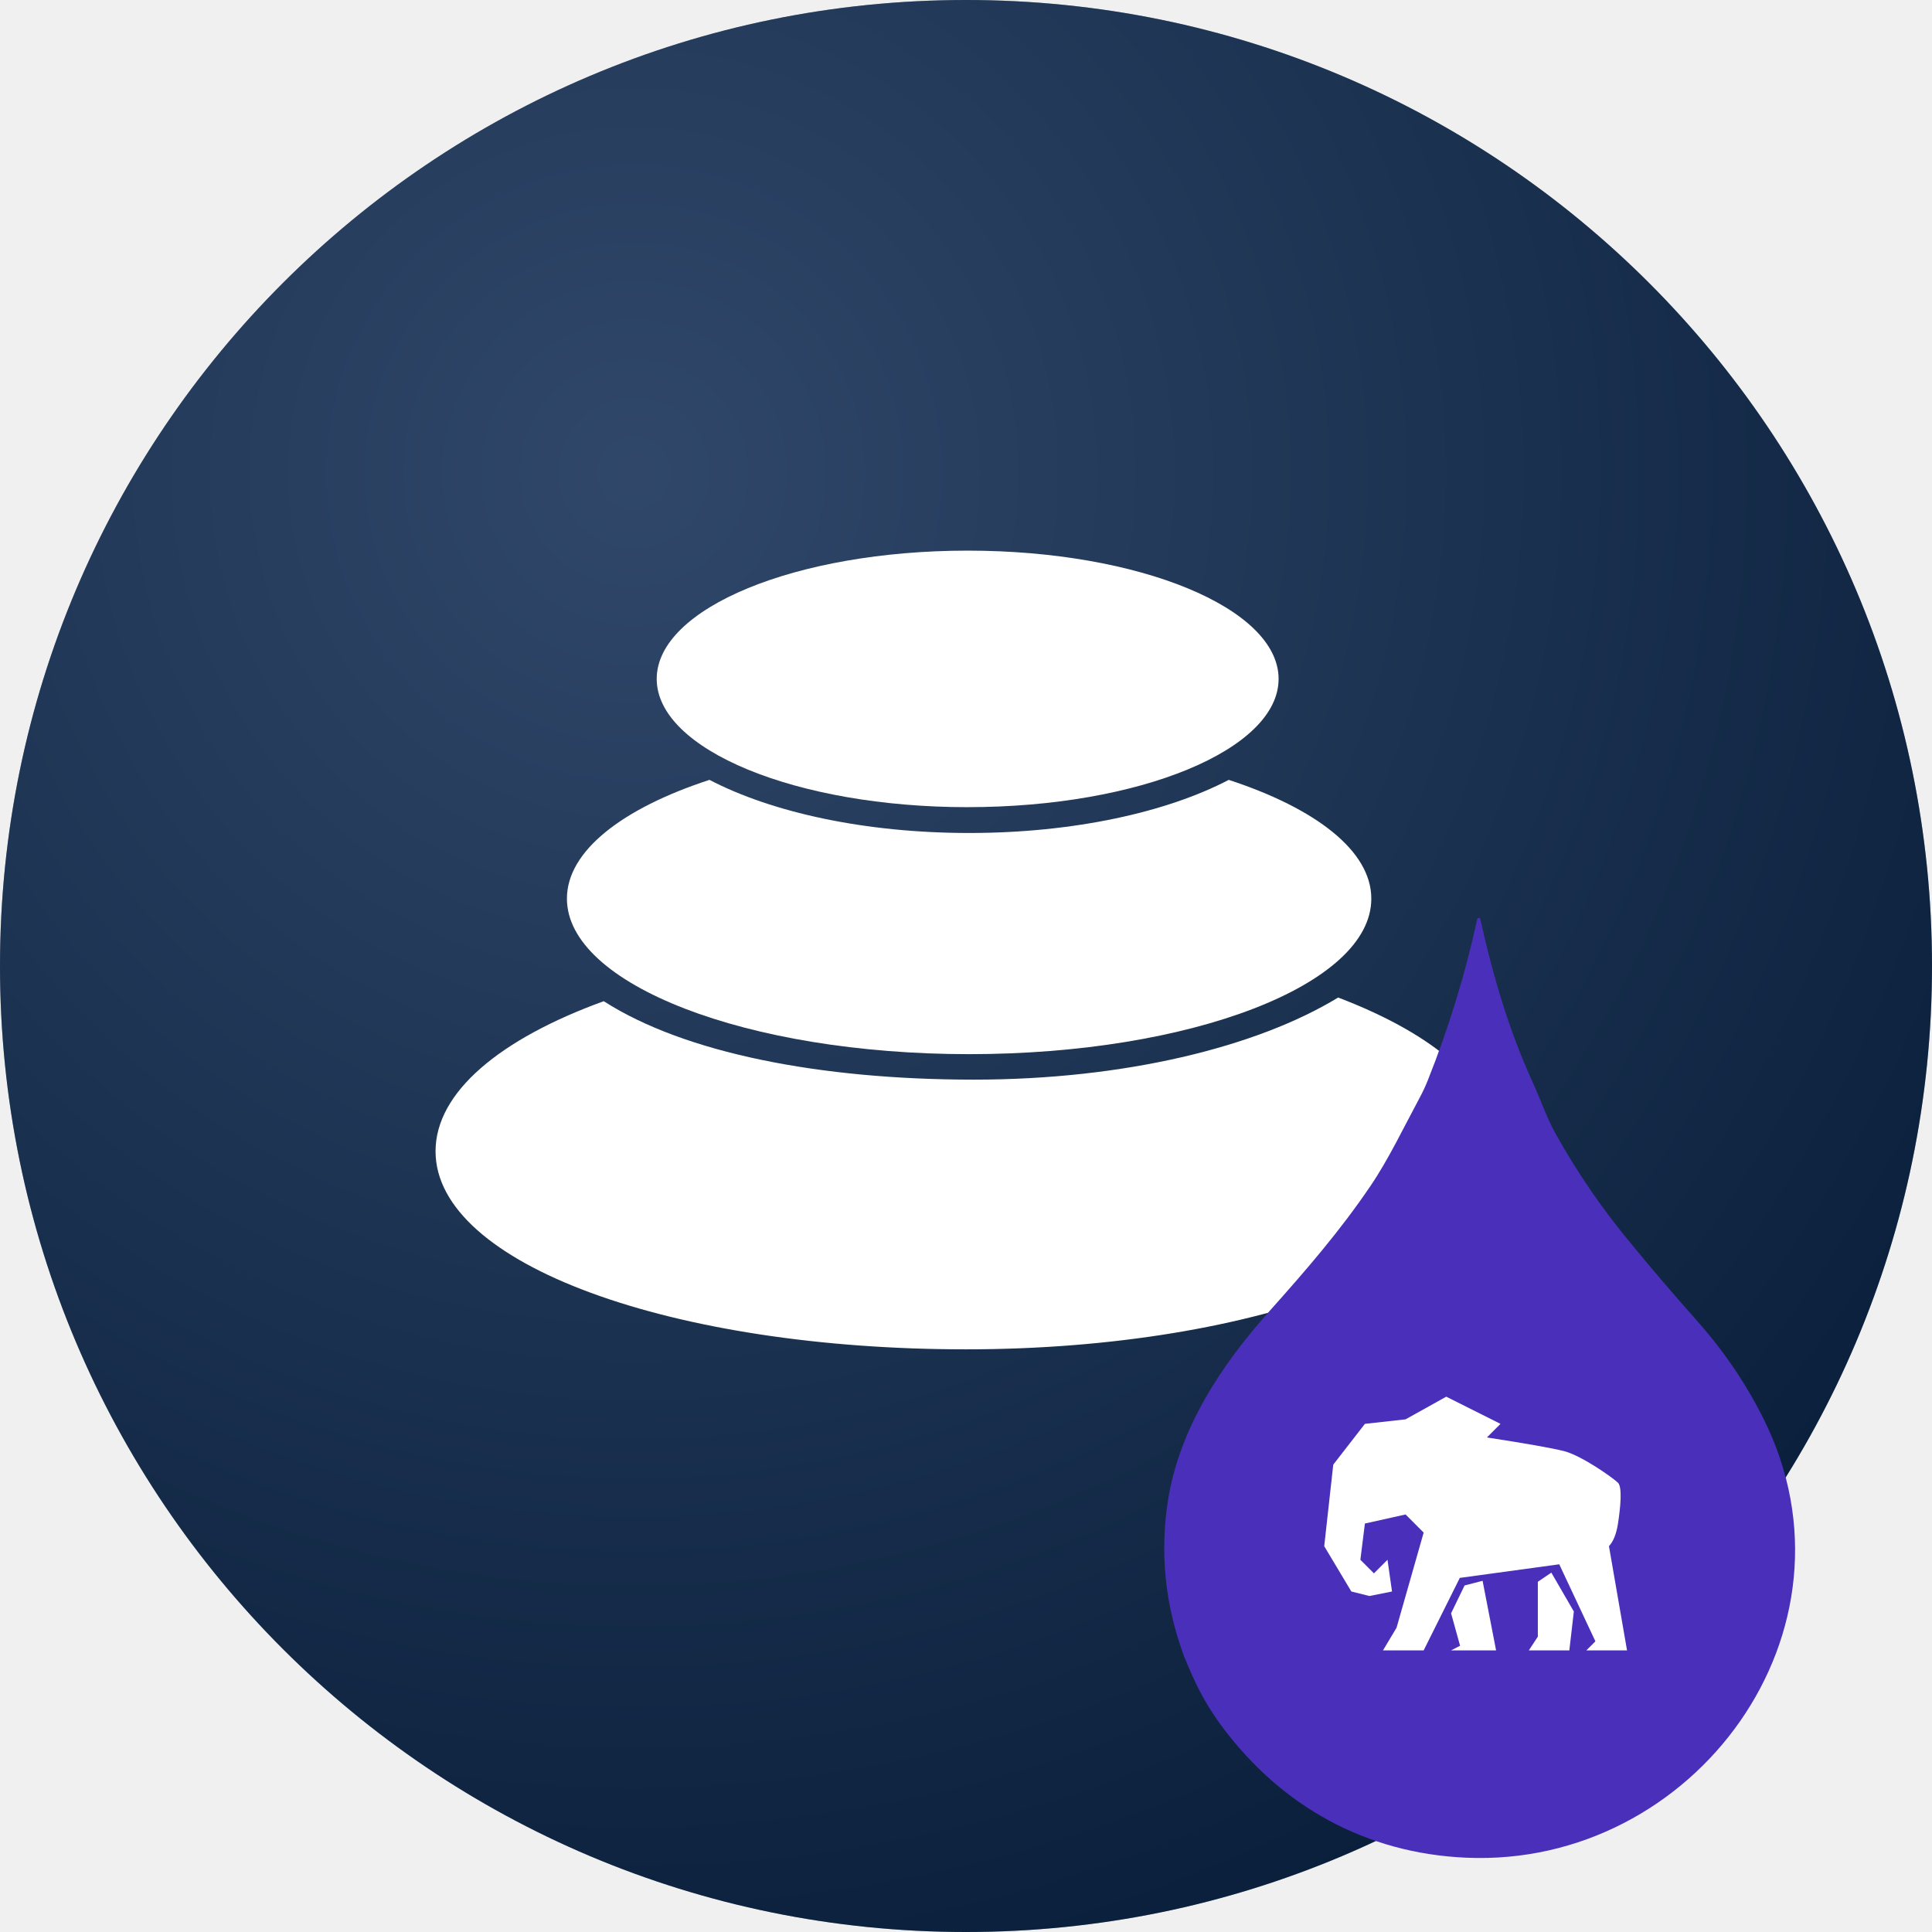
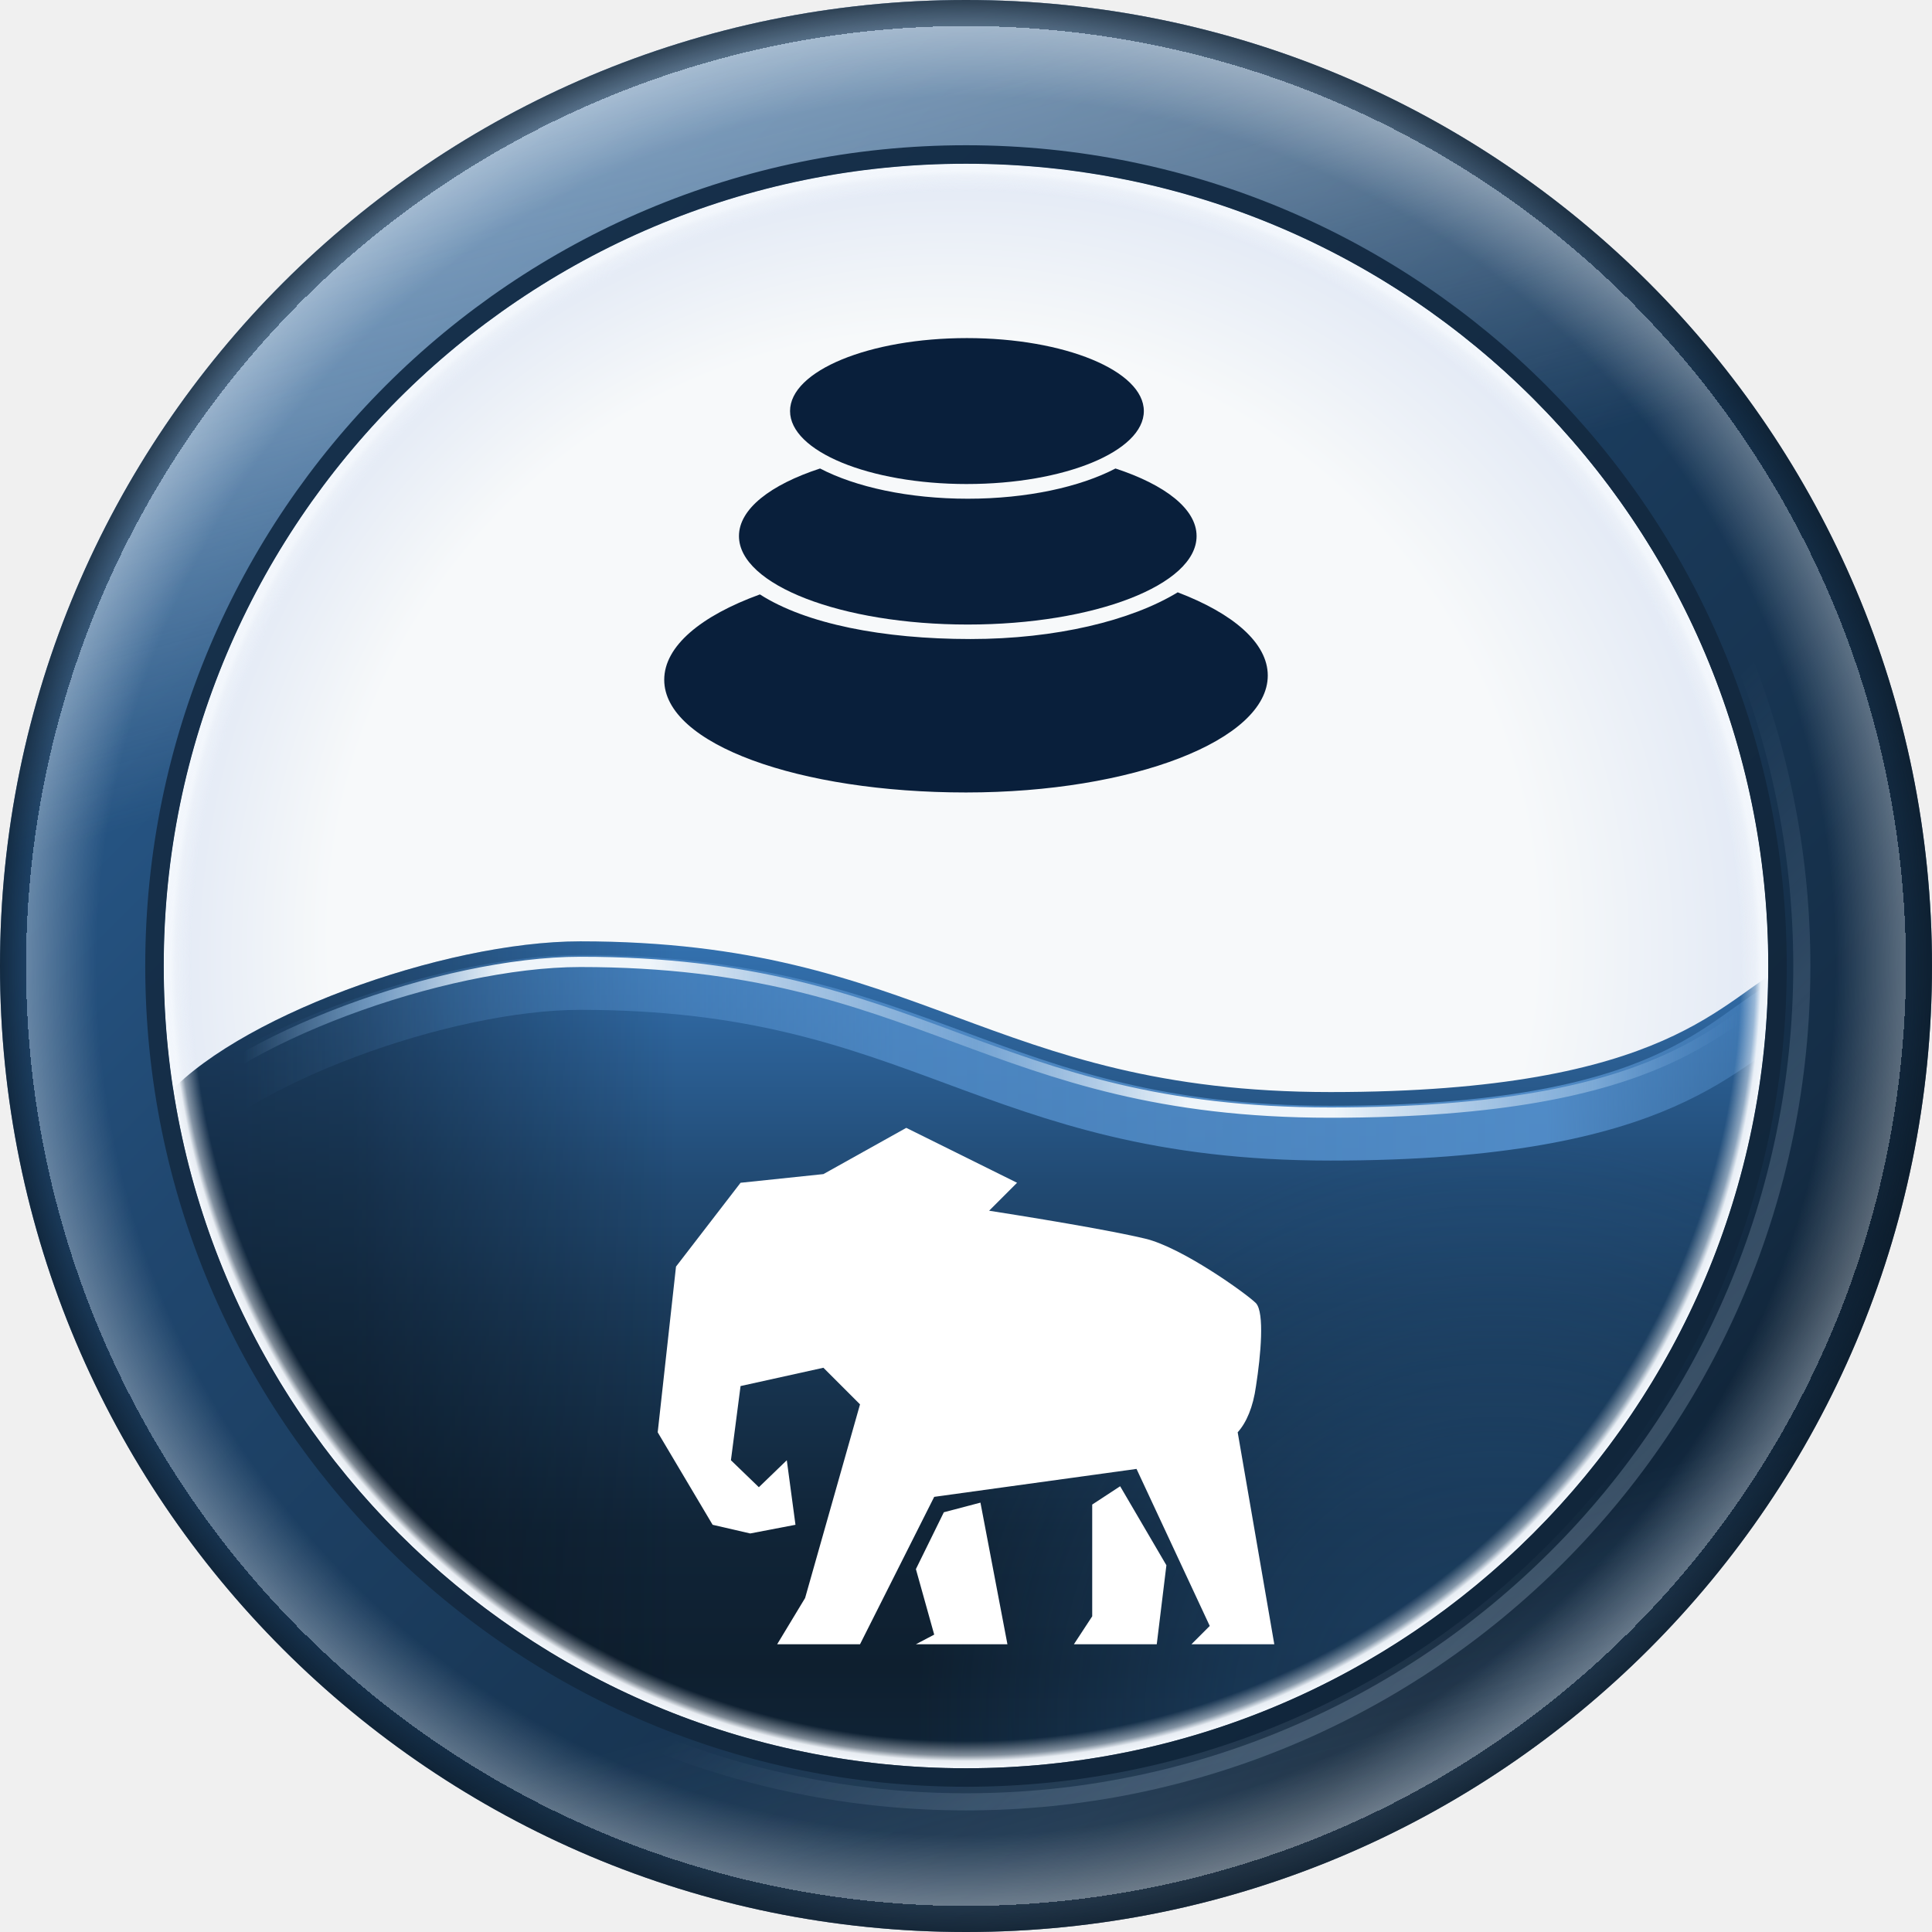
- <svg xmlns="http://www.w3.org/2000/svg" fill="none" viewBox="0 0 600 600">
-   <radialGradient id="a" cx="0" cy="0" gradientTransform="rotate(54.17 -42.31 263.4) scale(497.082)" gradientUnits="userSpaceOnUse" r="1">
-     <stop offset="0" stop-color="#7893c2" />
-     <stop offset="1" stop-color="#091f3b" />
-   </radialGradient>
-   <path d="M300 600c165.69 0 300-134.31 300-300S465.69 0 300 0 0 134.31 0 300s134.31 300 300 300z" fill="#091f3b" />
-   <path d="M300 600c165.69 0 300-134.31 300-300S465.69 0 300 0 0 134.31 0 300s134.31 300 300 300z" fill="url(#a)" fill-opacity=".35" />
-   <g fill="#ffffff" transform="matrix(0.75,0,0,0.75,75,70)">
-     <path d="M300 465.4c-121.32 0-219.65-35.05-219.65-82.02 0-24.5 26.78-46.58 69.65-62.14 33.46 21.48 89.6 32.48 153.26 32.48 62.14 0 117.07-13.43 150.84-34 40.44 15.4 65.55 36.88 65.55 60.55 0 47.04-98.33 85.13-219.65 85.13z" />
-     <path d="M301.29 343.17c-91.96 0-166.54-28.83-166.54-64.41 0-19.73 22.99-37.4 59.03-49.17 25.72 13.43 64.26 22 107.51 22s81.79-8.57 107.51-22c36.12 11.84 59.03 29.44 59.03 49.17.08 35.58-74.5 64.41-166.54 64.41z" />
-     <path d="M300.68 240.9c-71.09 0-128.75-23.83-128.75-53.11 0-29.3 57.66-53.12 128.75-53.12 71.1 0 128.76 23.83 128.76 53.12 0 29.28-57.67 53.1-128.76 53.1z" />
+ <svg xmlns="http://www.w3.org/2000/svg" viewBox="0 0 564 564">
+   <defs>
+     <linearGradient id="ring" x1="0.146" y1="0.146" x2="0.854" y2="0.854">
+       <stop offset="0" stop-color="#2a5e92" />
+       <stop offset="0.3" stop-color="#20476f" />
+       <stop offset="0.6" stop-color="#193857" />
+       <stop offset="0.85" stop-color="#152e47" />
+       <stop offset="0.93" stop-color="#11263b" />
+       <stop offset="1" stop-color="#17334f" />
+     </linearGradient>
+     <linearGradient id="glint" x1="0.37" y1="0.017" x2="0.63" y2="0.983">
+       <stop offset="0" stop-color="#dfebf6" stop-opacity="0.5" />
+       <stop offset="0.14" stop-color="#dfebf6" stop-opacity="0.35" />
+       <stop offset="0.32" stop-color="#dfebf6" stop-opacity="0" />
+       <stop offset="0.84" stop-color="#dfebf6" stop-opacity="0" />
+       <stop offset="0.95" stop-color="#dfebf6" stop-opacity="0.1" />
+       <stop offset="1" stop-color="#dfebf6" stop-opacity="0.15" />
+     </linearGradient>
+     <radialGradient id="rim" gradientUnits="userSpaceOnUse" cx="282" cy="282" r="282">
+       <stop offset="0.9" stop-color="#fff" stop-opacity="0" />
+       <stop offset="0.973" stop-color="#fff" stop-opacity="0.3" />
+       <stop offset="0.973" stop-color="#0b1a28" stop-opacity="0.35" />
+       <stop offset="1" stop-color="#0b1a28" stop-opacity="0.7" />
+     </radialGradient>
+     <radialGradient id="disc" gradientUnits="userSpaceOnUse" cx="282" cy="282" r="234.2" fx="242.4" fy="246.3">
+       <stop offset="0.75" stop-color="#f7f9fa" />
+       <stop offset="1" stop-color="#e2e9f5" />
+     </radialGradient>
+     <linearGradient id="wave" gradientUnits="userSpaceOnUse" x1="0" y1="271.3" x2="0" y2="516.3">
+       <stop offset="0" stop-color="#3473b2" />
+       <stop offset="0.12" stop-color="#2d639a" />
+       <stop offset="0.3" stop-color="#214a73" />
+       <stop offset="0.5" stop-color="#183653" />
+       <stop offset="0.72" stop-color="#102437" />
+       <stop offset="0.88" stop-color="#0e1f2f" />
+       <stop offset="1" stop-color="#102437" />
+     </linearGradient>
+     <linearGradient id="dark" gradientUnits="userSpaceOnUse" x1="52.4" y1="0" x2="197.4" y2="0">
+       <stop offset="0" stop-color="#070f18" stop-opacity="0.5" />
+       <stop offset="0.35" stop-color="#070f18" stop-opacity="0.45" />
+       <stop offset="1" stop-color="#070f18" stop-opacity="0" />
+     </linearGradient>
+     <radialGradient id="violet" gradientUnits="userSpaceOnUse" cx="437.4" cy="501.3" r="170">
+       <stop offset="0" stop-color="#2a5e92" stop-opacity="0.5" />
+       <stop offset="0.45" stop-color="#2a5e92" stop-opacity="0.35" />
+       <stop offset="1" stop-color="#2a5e92" stop-opacity="0" />
+     </radialGradient>
+     <linearGradient id="band" gradientUnits="userSpaceOnUse" x1="47.4" y1="0" x2="522.4" y2="0">
+       <stop offset="0.05" stop-color="#5591ce" stop-opacity="0" />
+       <stop offset="0.2" stop-color="#5591ce" stop-opacity="0.3" />
+       <stop offset="0.45" stop-color="#5591ce" stop-opacity="0.75" />
+       <stop offset="0.85" stop-color="#5591ce" stop-opacity="0.9" />
+       <stop offset="1" stop-color="#5591ce" stop-opacity="0.3" />
+     </linearGradient>
+     <linearGradient id="crest" gradientUnits="userSpaceOnUse" x1="47.4" y1="0" x2="522.4" y2="0">
+       <stop offset="0.05" stop-color="#90b8df" stop-opacity="0" />
+       <stop offset="0.13" stop-color="#90b8df" stop-opacity="0.7" />
+       <stop offset="0.21" stop-color="#eff5fa" />
+       <stop offset="0.3" stop-color="#eff5fa" />
+       <stop offset="0.38" stop-color="#b8d1ea" stop-opacity="0.9" />
+       <stop offset="0.5" stop-color="#90b8df" stop-opacity="0.6" />
+       <stop offset="0.63" stop-color="#eff5fa" />
+       <stop offset="0.72" stop-color="#eff5fa" />
+       <stop offset="0.8" stop-color="#b8d1ea" stop-opacity="0.9" />
+       <stop offset="0.88" stop-color="#90b8df" stop-opacity="0.7" />
+       <stop offset="0.97" stop-color="#5591ce" stop-opacity="0" />
+     </linearGradient>
+     <radialGradient id="glow" gradientUnits="userSpaceOnUse" cx="282" cy="282" r="234.2">
+       <stop offset="0.966" stop-color="#f3f7fc" stop-opacity="0" />
+       <stop offset="0.984" stop-color="#f3f7fc" stop-opacity="0.5" />
+       <stop offset="0.991" stop-color="#f3f7fc" stop-opacity="0.95" />
+       <stop offset="1" stop-color="#f3f7fc" />
+     </radialGradient>
+     <linearGradient id="groove" x1="0.146" y1="0.146" x2="0.854" y2="0.854">
+       <stop offset="0" stop-color="#16304b" />
+       <stop offset="0.5" stop-color="#142b43" />
+       <stop offset="1" stop-color="#11263b" />
+     </linearGradient>
+     <linearGradient id="slope" x1="0.146" y1="0.146" x2="0.854" y2="0.854">
+       <stop offset="0.7" stop-color="#b8d1ea" stop-opacity="0" />
+       <stop offset="0.85" stop-color="#b8d1ea" stop-opacity="0.15" />
+       <stop offset="1" stop-color="#b8d1ea" stop-opacity="0.25" />
+     </linearGradient>
+     <clipPath id="clip">
+       <use href="#d" />
+     </clipPath>
+     <path id="w" d="M47.4 321.3C67.4 297.3 129.4 274.8 169.4 274.8C269.4 274.8 288.4 318.8 388.4 318.8C488.4 318.8 502.4 291.3 522.4 281.3V541.3H47.4Z" />
+   </defs>
+   <circle cx="282" cy="282" r="282" fill="url(#ring)" />
+   <circle cx="282" cy="282" r="282" fill="url(#glint)" />
+   <circle cx="282" cy="282" r="282" fill="url(#rim)" />
+   <circle id="d" cx="282" cy="282" r="234.2" fill="url(#disc)" />
+   <svg x="192" y="96.93" width="180" height="136.15" viewBox="131.7 167.7 336.6 254.6" fill="none">
+     <g fill="#091f3b" transform="matrix(0.75,0,0,0.75,75,70)">
+       <path d="M300 465.4c-121.32 0-219.65-35.05-219.65-82.02 0-24.5 26.78-46.58 69.65-62.14 33.46 21.48 89.6 32.48 153.26 32.48 62.14 0 117.07-13.43 150.84-34 40.44 15.4 65.55 36.88 65.55 60.55 0 47.04-98.33 85.13-219.65 85.13z" />
+       <path d="M301.29 343.17c-91.96 0-166.54-28.83-166.54-64.41 0-19.73 22.99-37.4 59.03-49.17 25.72 13.43 64.26 22 107.51 22s81.79-8.57 107.51-22c36.12 11.84 59.03 29.44 59.03 49.17.08 35.58-74.5 64.41-166.54 64.41z" />
+       <path d="M300.68 240.9c-71.09 0-128.75-23.83-128.75-53.11 0-29.3 57.66-53.12 128.75-53.12 71.1 0 128.76 23.83 128.76 53.12 0 29.28-57.67 53.1-128.76 53.1z" />
+     </g>
+   </svg>
+   <g clip-path="url(#clip)">
+     <use href="#w" fill="url(#wave)" />
+     <use href="#w" fill="url(#dark)" />
+     <use href="#w" fill="url(#violet)" />
+     <use href="#w" transform="translate(0 12)" fill="none" stroke="url(#band)" stroke-width="16" />
+     <use href="#w" transform="translate(0 6)" fill="none" stroke="url(#crest)" stroke-width="3" />
+     <path transform="translate(192 329.25) scale(0.28125)" fill="#fff" d="M134 345 143 412 96 421 57 412 0 316 19 144 86 57 172 48 258 0 373 57 344 86C427 99 481 109 506 115 544 124 611 172 621 182 630 192 626 236 621 268 618 290 611 306 602 316L640 536H554L573 517 497 354 287 383 210 536H124L153 488 210 287 172 249 86 268 76 345 105 373 134 345H134ZM268 458 297 399 335 389 363 536H268L287 526 268 458ZM451 391 480 372 528 454 518 536H432L451 507V391 391Z" />
  </g>
-   <g transform="matrix(0.75,0,0,0.75,40,40)">
-     <path fill="#492fb9" d="m623 462.76q10.84 13.27 26.98 31.52 16.12 18.24 26.92 39.85c43.77 87.68-28.71 185.94-123.16 181.77-41.43-1.83-76.36-21.17-101-54.22q-7.38-9.9-12.45-21.34-1.82-4.1-3.36-7.91-11.74-31.78-6.64-64.39c4.69-29.93 22.11-56.14 41.95-78.37 15.43-17.28 29.37-33.39 42.01-52.07 7.45-11.02 13.67-24.11 20.24-36.33q1.92-3.55 3.41-7.3 13.07-32.74 20.44-66.71a0.66 0.66 0 0 1 1.29 0c5.14 23.1 11.8 45.91 21.62 67.38 3.25 7.11 5.86 14.79 9.45 21.26q13.73 24.74 32.3 46.86z" />
-     <g transform="matrix(1.959184,0,0,1.959184,495,525)">
-       <path d="M13.373 34.471L14.328 41.174L9.552 42.131L5.731 41.174L0 31.599L1.91 14.363L8.597 5.745L17.194 4.788L25.79 0L37.254 5.745L34.388 8.618C42.666 9.894 48.08 10.852 50.627 11.491C54.448 12.448 61.135 17.236 62.09 18.193C63.045 19.151 62.589 23.552 62.09 26.811C61.756 28.983 61.119 30.579 60.179 31.599L64 53.622H55.403L57.314 51.707L49.672 35.428L28.656 38.301L21.016 53.622H12.419L15.285 48.834L21.016 28.726L17.195 24.896L8.597 26.811L7.641 34.471L10.506 37.344L13.373 34.471H13.373ZM26.811 45.78L29.665 39.899L33.47 38.919L36.324 53.622H26.811L28.713 52.642L26.811 45.78ZM45.146 39.122L48 37.189L52.757 45.405L51.805 53.622H43.243L45.146 50.722V39.122V39.122Z" fill="#ffffff" />
-     </g>
-   </g>
+   <circle cx="282" cy="282" r="230.2" fill="none" stroke="url(#glow)" stroke-width="8" />
+   <circle cx="282" cy="282" r="236.9" fill="none" stroke="url(#groove)" stroke-width="5.4" />
+   <circle cx="282" cy="282" r="244" fill="none" stroke="url(#slope)" stroke-width="5" />
</svg>
